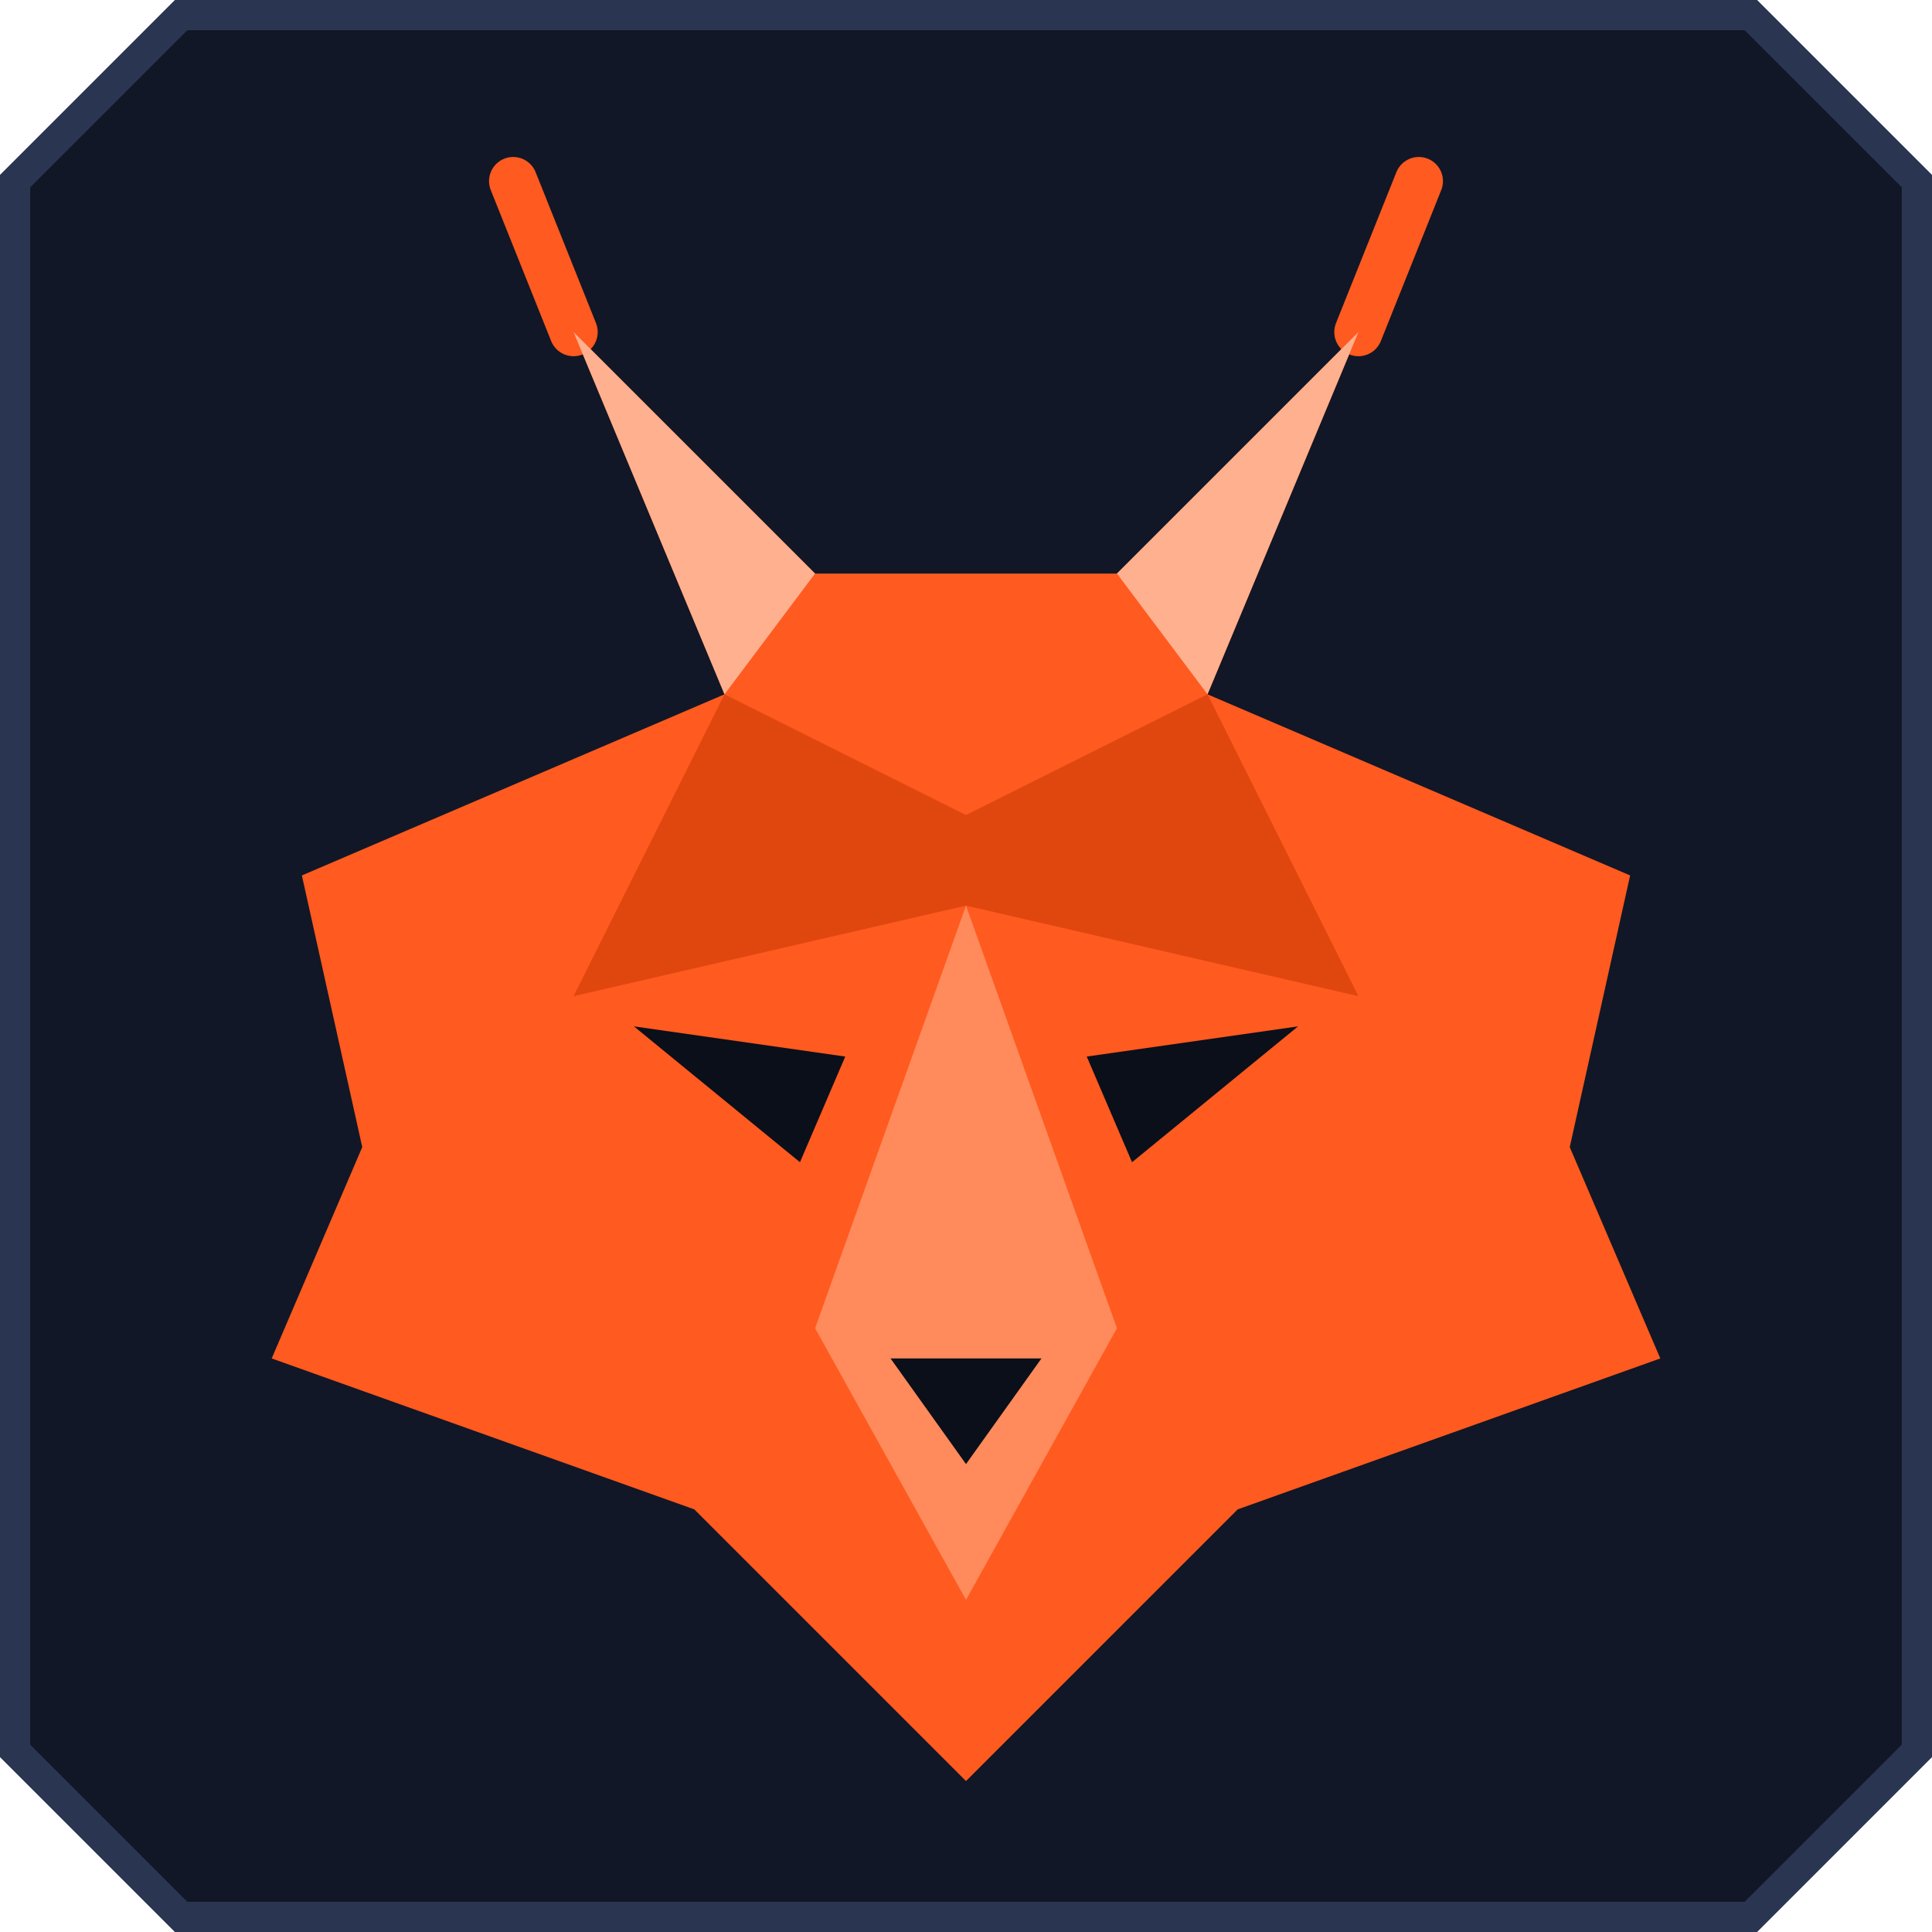
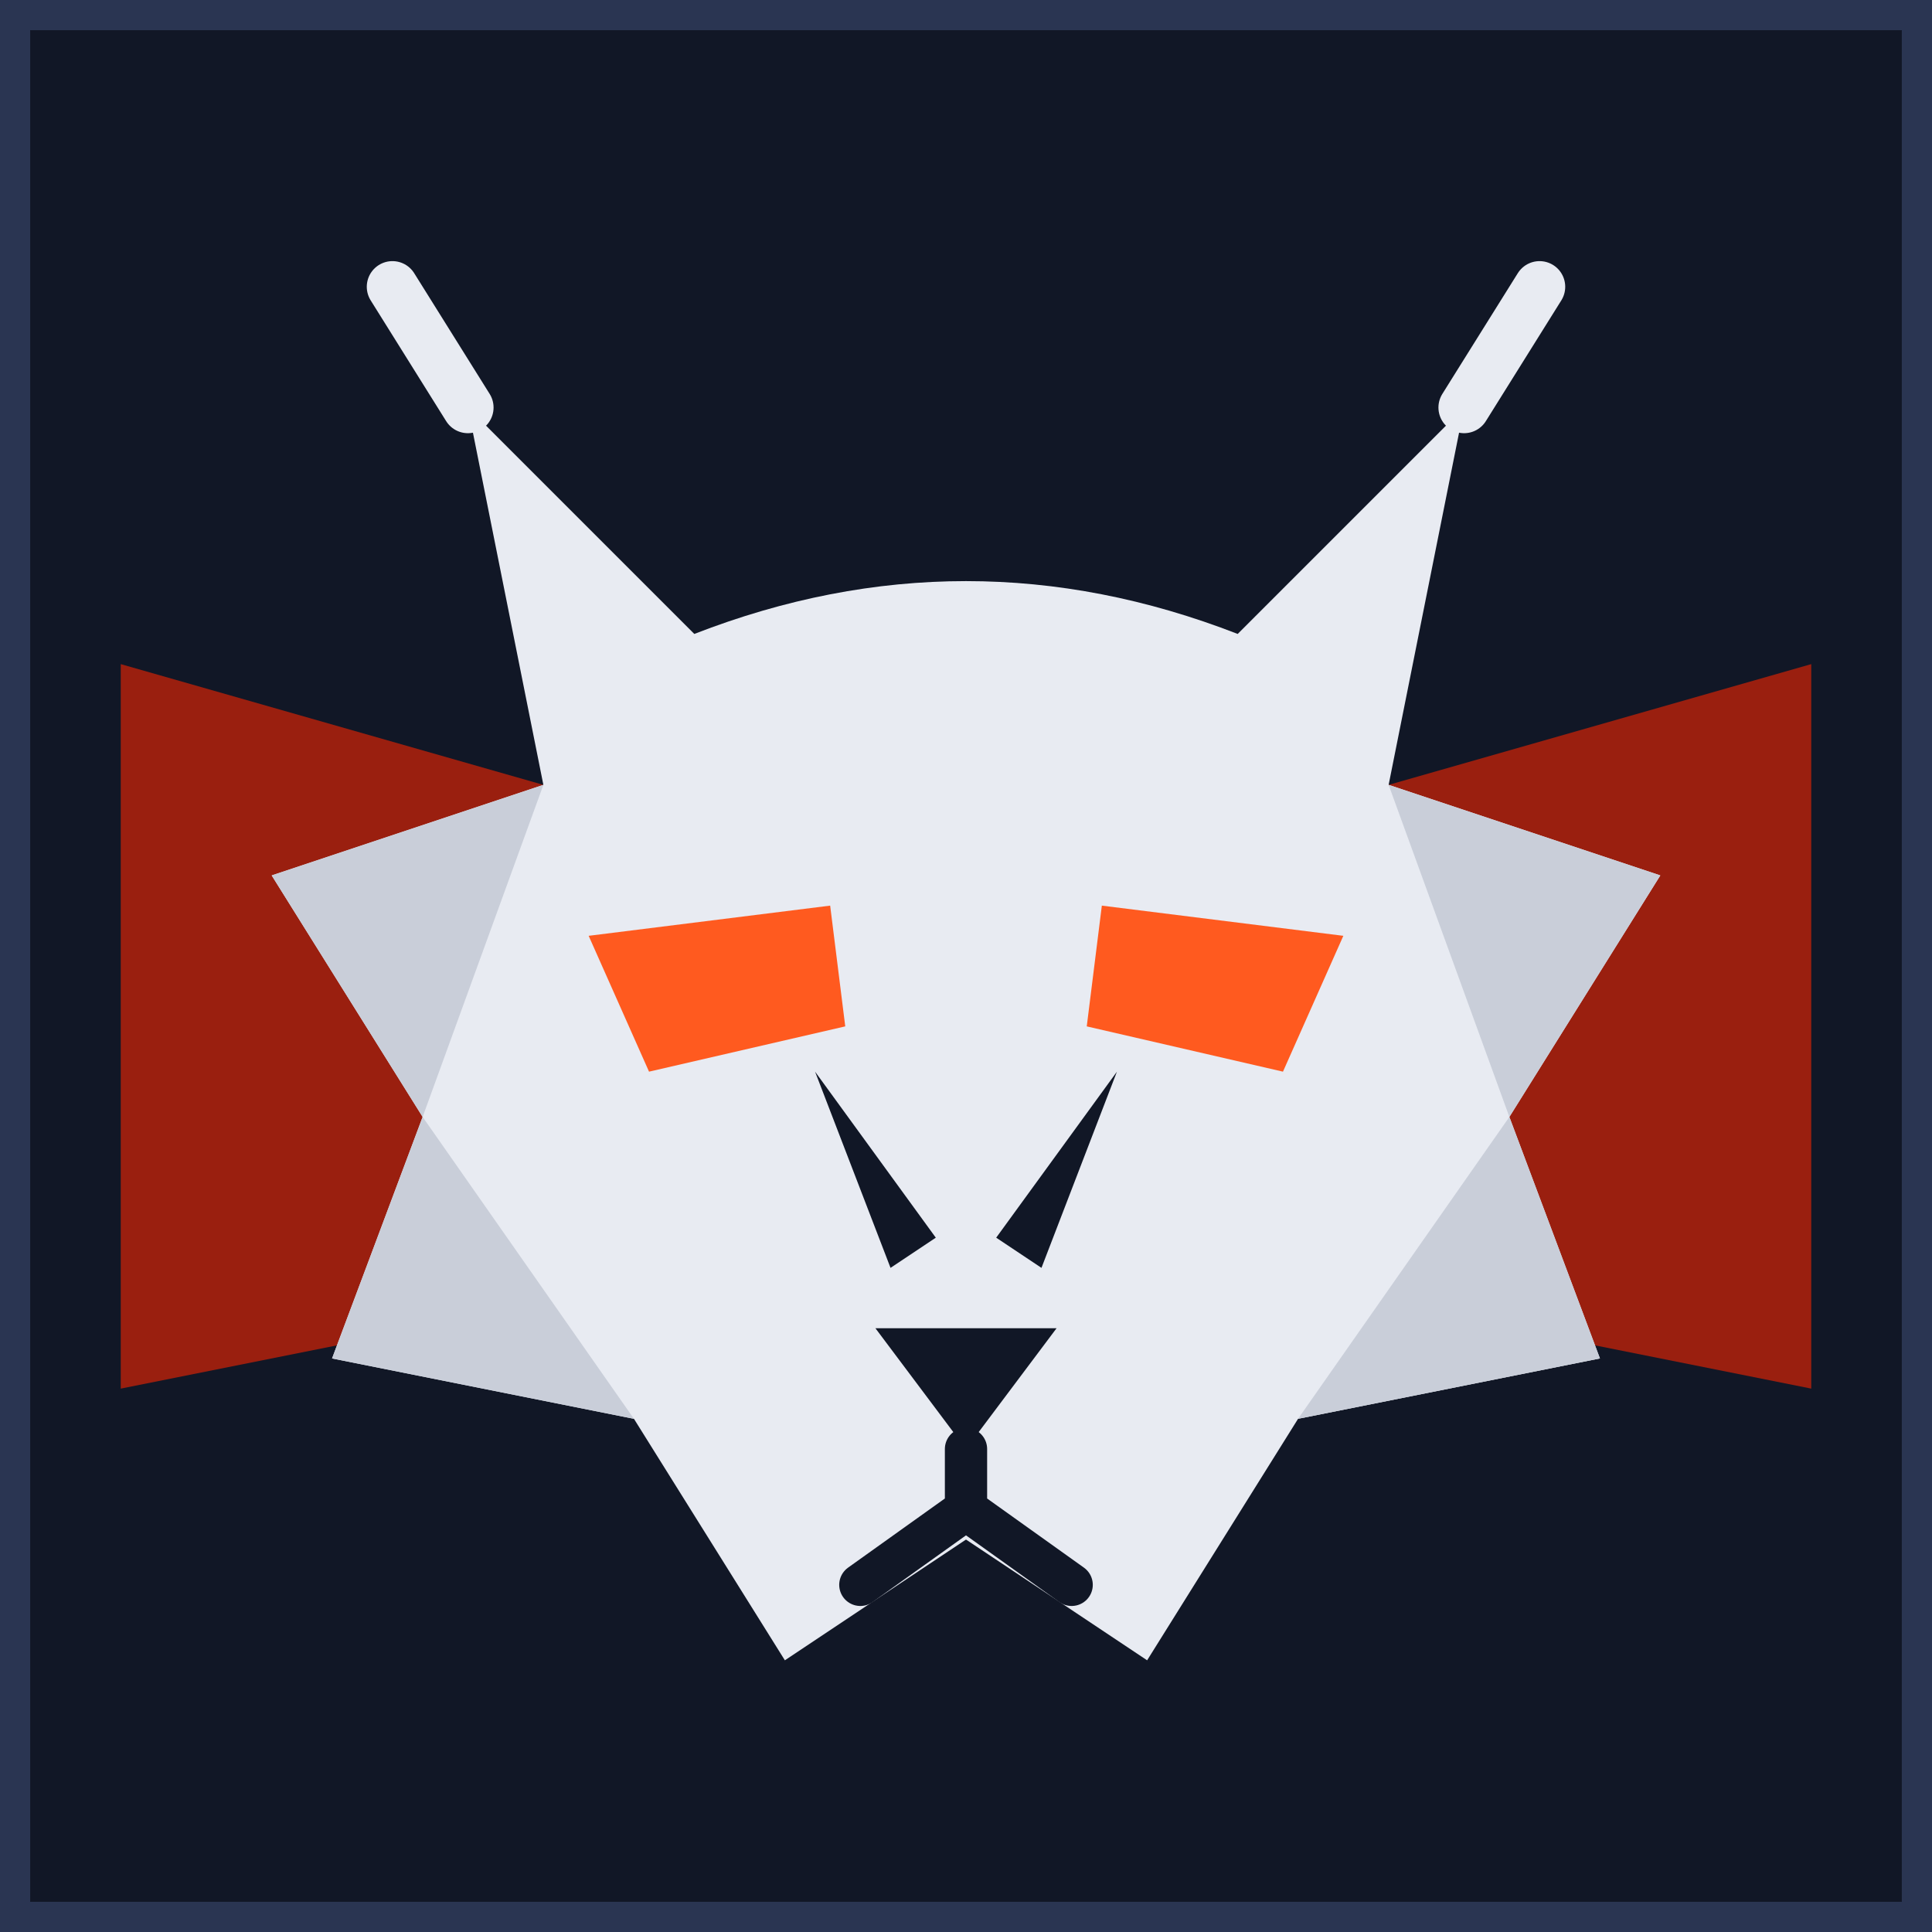
<svg xmlns="http://www.w3.org/2000/svg" width="512" height="512" viewBox="0 0 64 64" fill="none">
-   <path d="M6 0H58L64 6V58L58 64H6L0 58V6Z" fill="#111726" />
-   <path d="M6 .5H58L63.5 6V58L58 63.5H6L.5 58V6Z" stroke="#2a3552" />
-   <path d="M17 6l2 5M47 6l-2 5" stroke="#ff5a1f" stroke-width="1.6" stroke-linecap="round" />
-   <path d="M19 11L24 23L10 29L12 38L9 45L23 50L32 59L41 50L55 45L52 38L54 29L40 23L45 11L37 19H27Z" fill="#ff5a1f" />
-   <path d="M19 11L24 23L27 19Z M45 11L40 23L37 19Z" fill="#ffb08f" />
-   <path d="M24 23L32 27L40 23L45 33L32 30L19 33Z" fill="#e0470f" />
-   <path d="M27 44L32 30L37 44L32 53Z" fill="#ff8a5b" />
-   <path d="M21 34L28 35L26.5 38.5Z M43 34L36 35L37.5 38.5Z" fill="#0b0f1a" />
-   <path d="M29.5 45L34.5 45L32 48.5Z" fill="#0b0f1a" />
+   <rect width="64" height="64" fill="#111726" />
+   <rect x=".5" y=".5" width="63" height="63" stroke="#2a3552" />
+   <path d="M4 22L18 26L14 44L4 46Z M60 22L46 26L50 44L60 46Z" fill="#9a1f0f" />
+   <path d="M15.5 13.5L13 9.5M48.5 13.5L51 9.5" stroke="#e8ebf2" stroke-width="1.7" stroke-linecap="round" />
+   <path d="M15.5 13.5L23 21Q32 17.5 41 21L48.5 13.5L46 26L55 29L50 37L53 45L43 47L38 55L32 51L26 55L21 47L11 45L14 37L9 29L18 26Z" fill="#e8ebf2" />
+   <path d="M9 29L18 26L14 37Z M55 29L46 26L50 37Z M14 37L21 47L11 45Z M50 37L43 47L53 45Z" fill="#c9ced9" />
+   <path d="M19.5 31L27.5 30L28 34L21.5 35.5Z M44.5 31L36.5 30L36 34L42.5 35.5Z" fill="#ff5a1f" />
+   <path d="M27 35.5L29.5 42L31 41Z M37 35.5L34.5 42L33 41Z" fill="#111726" />
+   <path d="M29 44L35 44L32 48Z" fill="#111726" />
+   <path d="M32 48L32 50M32 50L28.5 52.5M32 50L35.5 52.5" stroke="#111726" stroke-width="1.4" stroke-linecap="round" />
</svg>
